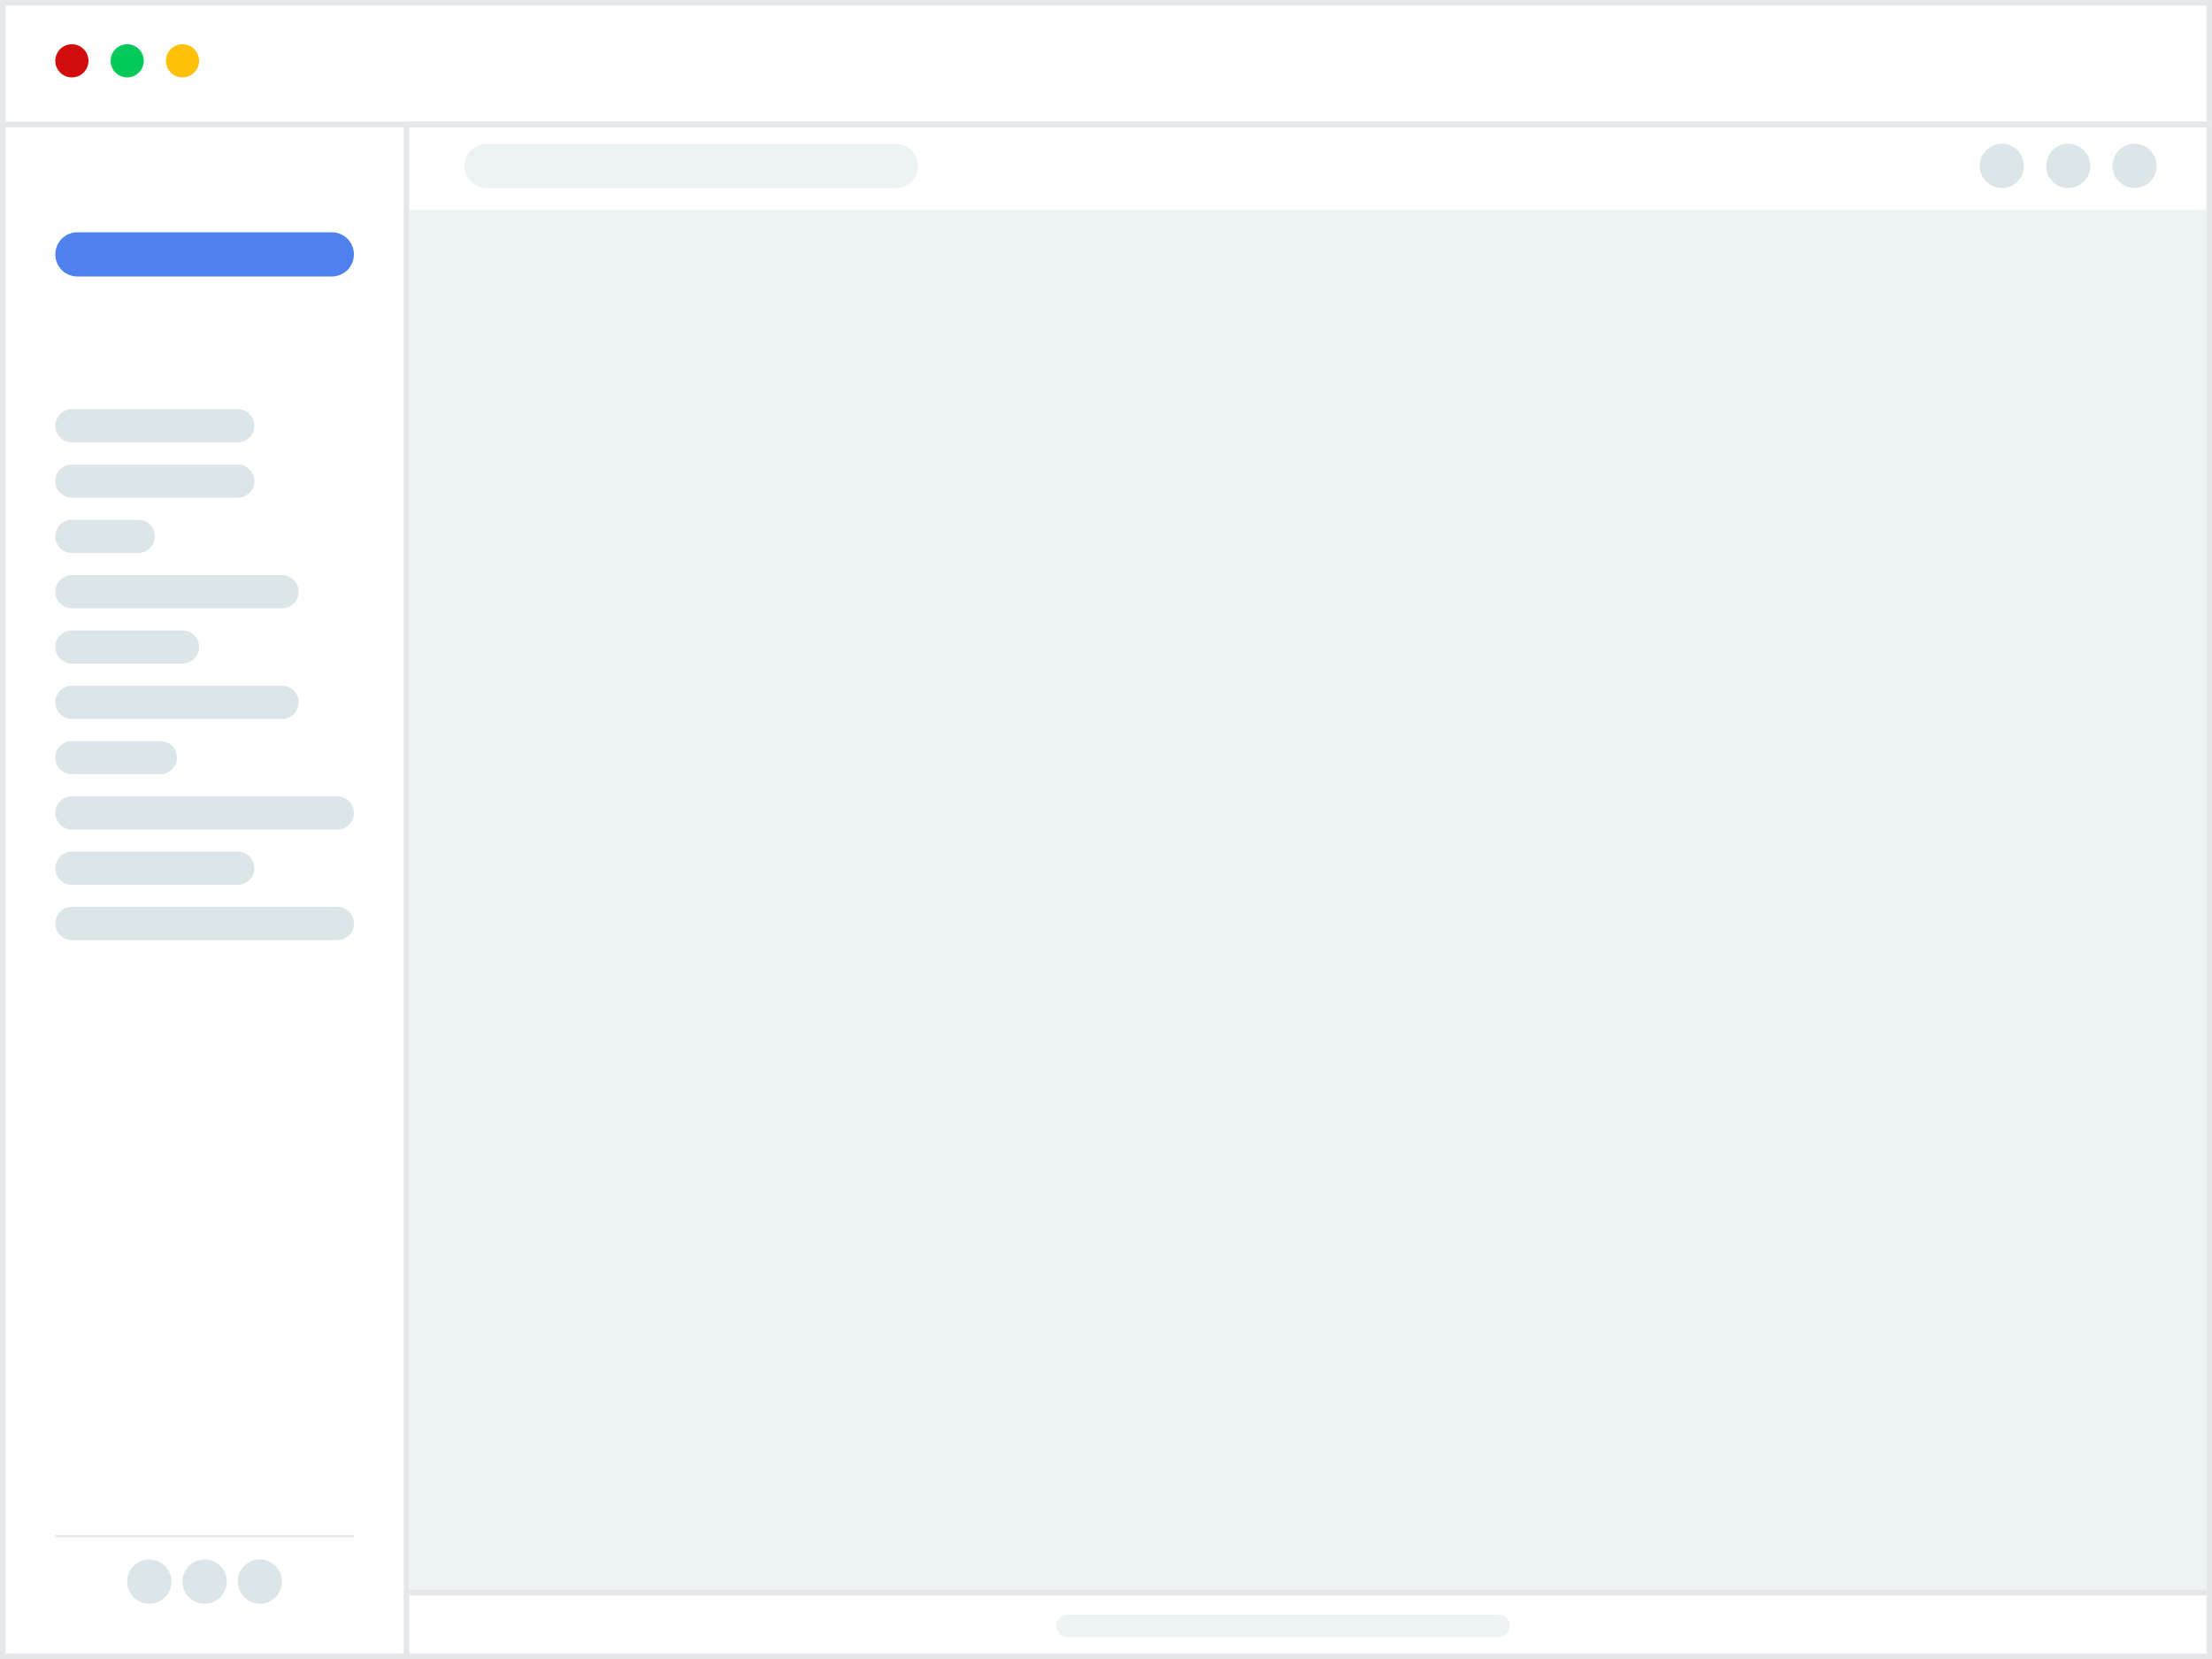
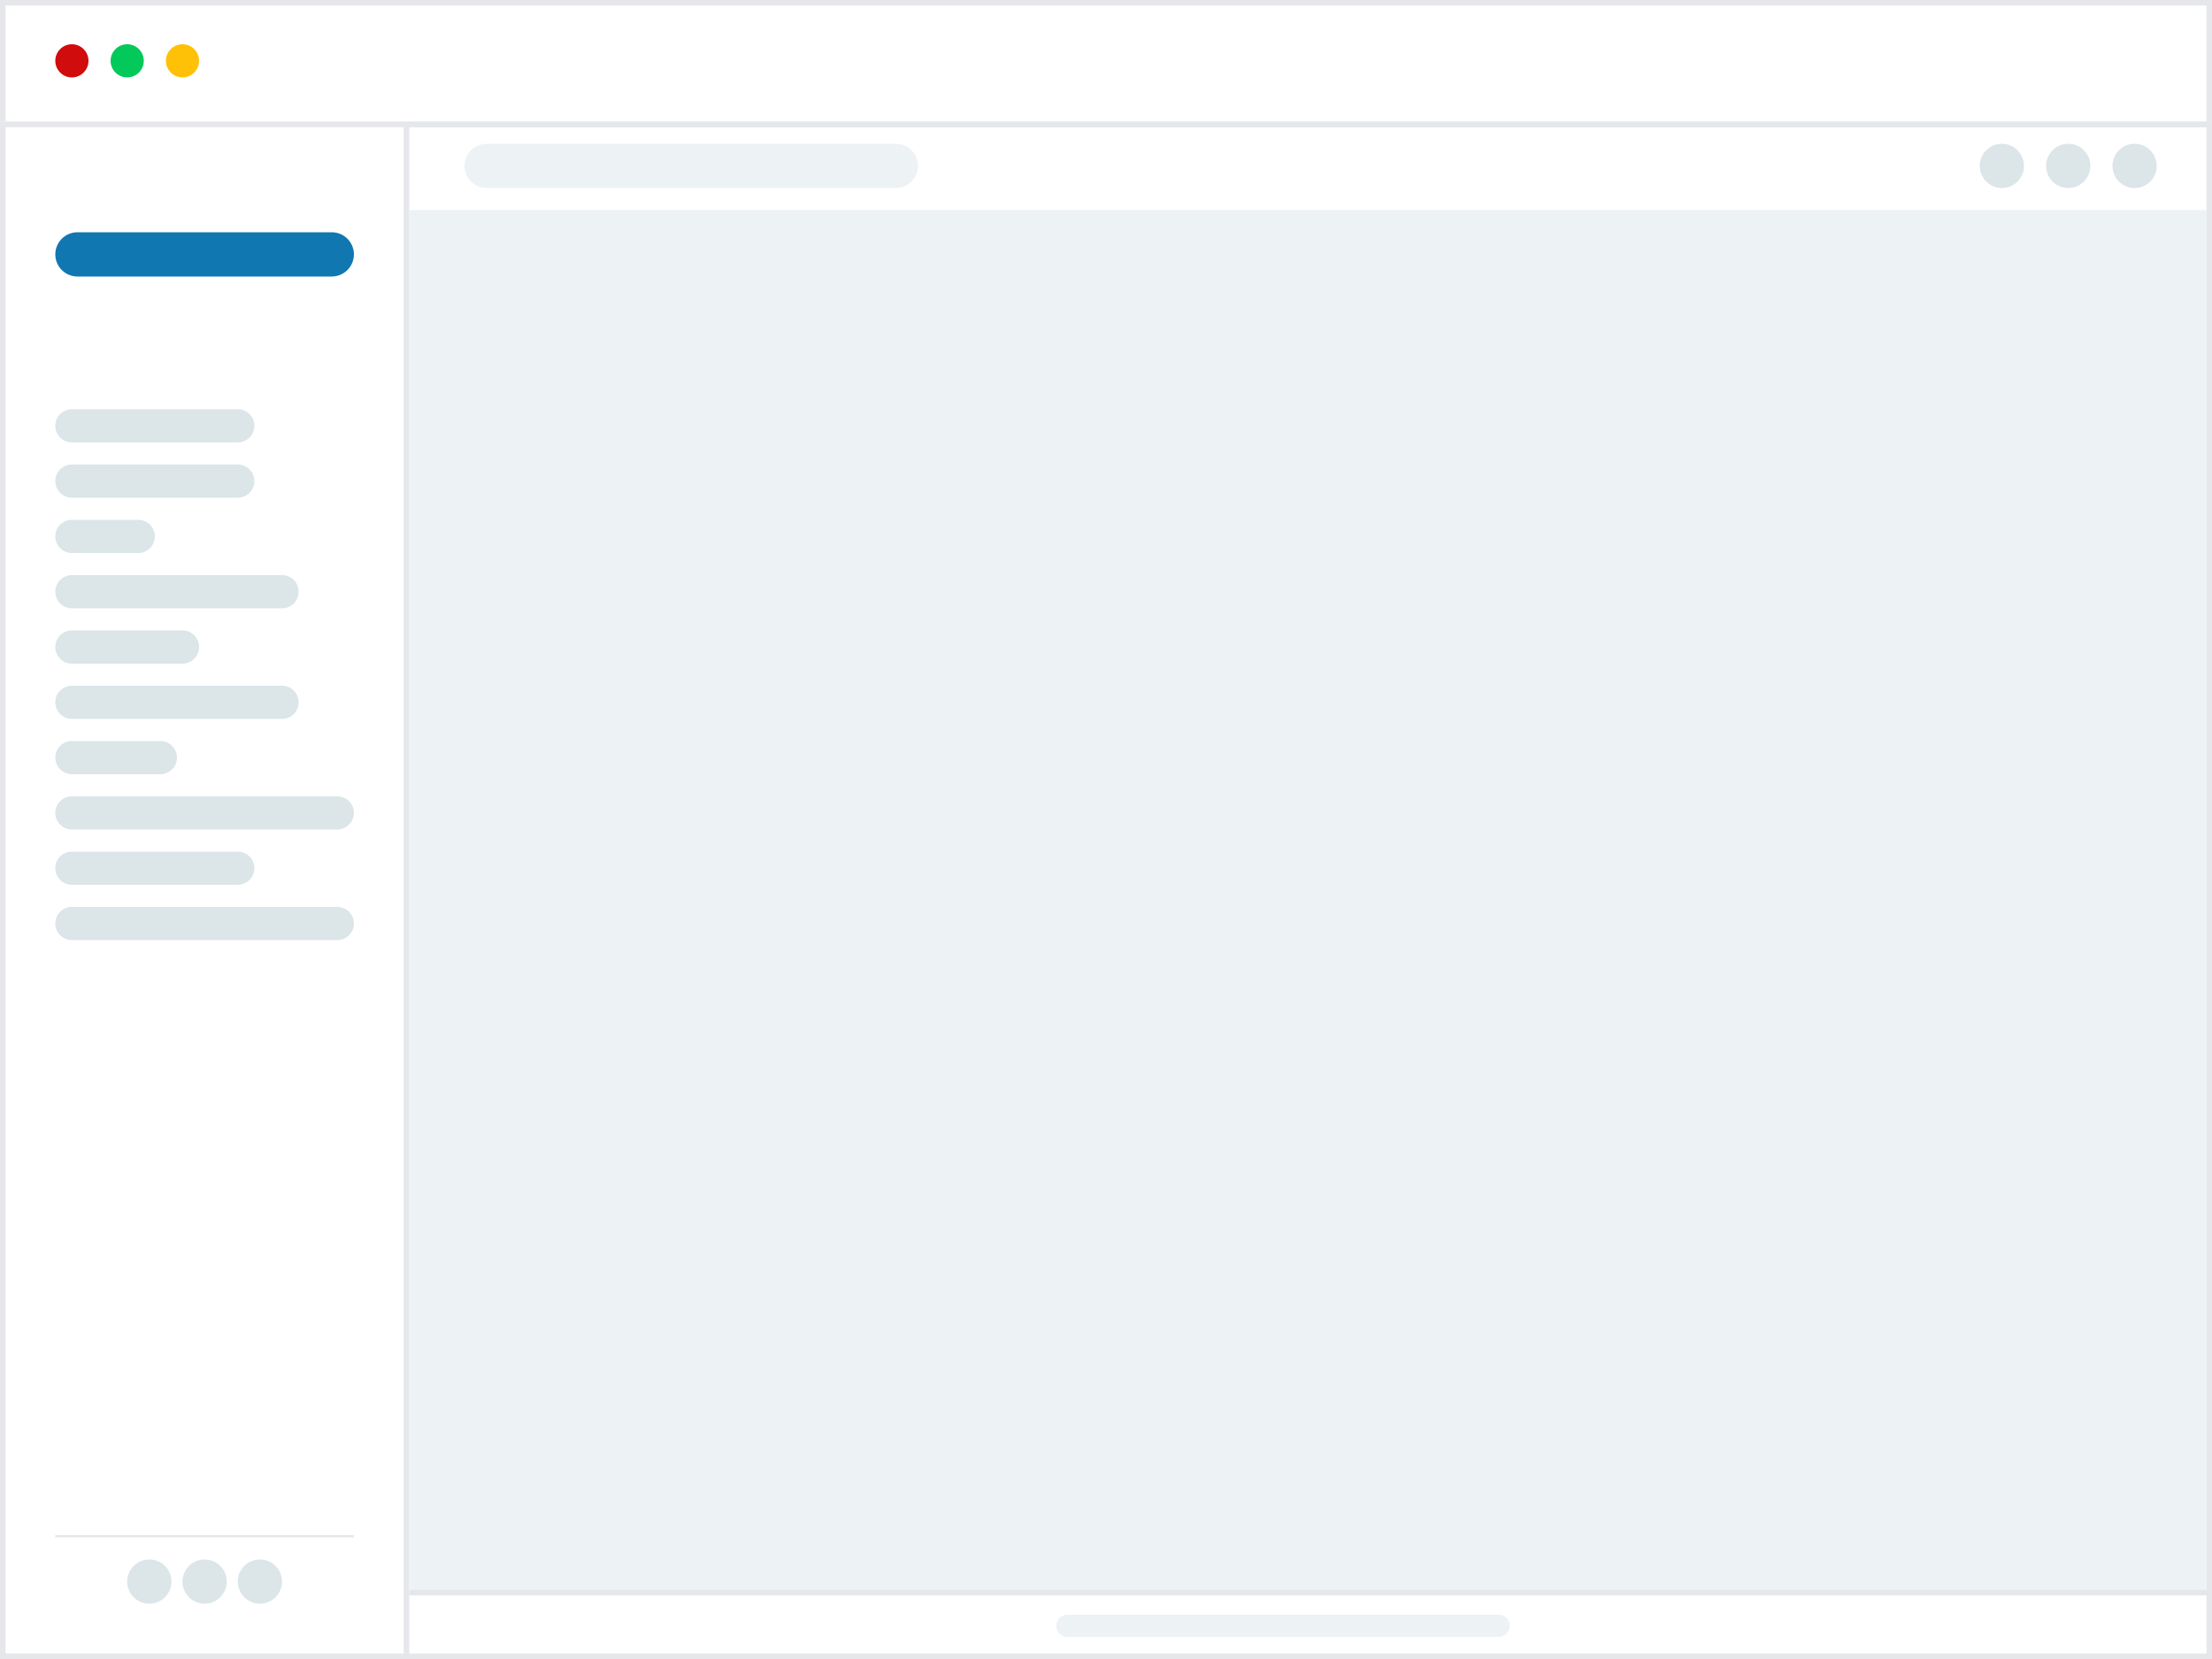
<svg xmlns="http://www.w3.org/2000/svg" width="200" height="150" viewBox="0 0 200 150" fill="none">
  <mask id="path-1-inside-1_1078_175" fill="white">
    <path d="M0 0H200V11H0V0Z" />
  </mask>
  <path d="M0 0H200V11H0V0Z" fill="white" />
  <path d="M0 0V-0.5H-0.5V0H0ZM200 0H200.5V-0.5H200V0ZM0 0.5H200V-0.5H0V0.5ZM199.5 0V11H200.5V0H199.5ZM0.5 11V0H-0.5V11H0.5Z" fill="#E5E7EB" mask="url(#path-1-inside-1_1078_175)" />
  <circle cx="6.5" cy="5.5" r="1.5" fill="#D00C0C" />
  <circle cx="11.5" cy="5.5" r="1.5" fill="#03C95A" />
  <circle cx="16.5" cy="5.5" r="1.5" fill="#FFC107" />
  <path d="M0.25 11.25H199.75V149.75H0.25V11.25Z" fill="white" />
  <path d="M0.25 11.25H199.75V149.75H0.25V11.25Z" stroke="#E5E7EB" stroke-width="0.5" />
  <mask id="path-7-inside-2_1078_175" fill="white">
    <path d="M0 11H37V150H0V11Z" />
  </mask>
  <path d="M36.5 11V150H37.5V11H36.5Z" fill="#E5E7EB" mask="url(#path-7-inside-2_1078_175)" />
-   <rect x="5" y="21" width="27" height="4" rx="2" fill="#4E81EE" />
+   <rect x="5" y="21" width="27" height="4" rx="2" fill="#1077b1" />
  <rect x="5" y="37" width="18" height="3" rx="1.5" fill="#DCE5E8" />
  <rect x="5" y="42" width="18" height="3" rx="1.5" fill="#DCE5E8" />
  <rect x="5" y="47" width="9" height="3" rx="1.5" fill="#DCE5E8" />
  <rect x="5" y="52" width="22" height="3" rx="1.5" fill="#DCE5E8" />
  <rect x="5" y="57" width="13" height="3" rx="1.5" fill="#DCE5E8" />
  <rect x="5" y="62" width="22" height="3" rx="1.5" fill="#DCE5E8" />
  <rect x="5" y="67" width="11" height="3" rx="1.5" fill="#DCE5E8" />
  <rect x="5" y="72" width="27" height="3" rx="1.5" fill="#DCE5E8" />
  <rect x="5" y="77" width="18" height="3" rx="1.5" fill="#DCE5E8" />
  <rect x="5" y="82" width="27" height="3" rx="1.5" fill="#DCE5E8" />
  <line x1="5" y1="138.9" x2="32" y2="138.9" stroke="#E5E7EB" stroke-width="0.2" />
  <circle cx="13.5" cy="143" r="2" fill="#DCE5E8" />
  <circle cx="18.5" cy="143" r="2" fill="#DCE5E8" />
  <circle cx="23.5" cy="143" r="2" fill="#DCE5E8" />
  <mask id="path-24-inside-3_1078_175" fill="white">
    <path d="M37 11H200V19H37V11Z" />
  </mask>
  <path d="M37 11.5H200V10.5H37V11.5Z" fill="#E5E7EB" mask="url(#path-24-inside-3_1078_175)" />
  <rect x="42" y="13" width="41" height="4" rx="2" fill="#EDF2F4" />
  <circle cx="181" cy="15" r="2" fill="#DCE5E8" />
  <circle cx="187" cy="15" r="2" fill="#DCE5E8" />
  <circle cx="193" cy="15" r="2" fill="#DCE5E8" />
  <rect x="37" y="19" width="162.5" height="125" fill="#EDF2F4" />
  <path d="M37 144.25H200V143.75H37V144.25Z" fill="#E5E7EB" />
  <rect width="41" height="2" rx="1" transform="matrix(1 0 0 -1 95.5 148)" fill="#EDF2F4" />
</svg>
